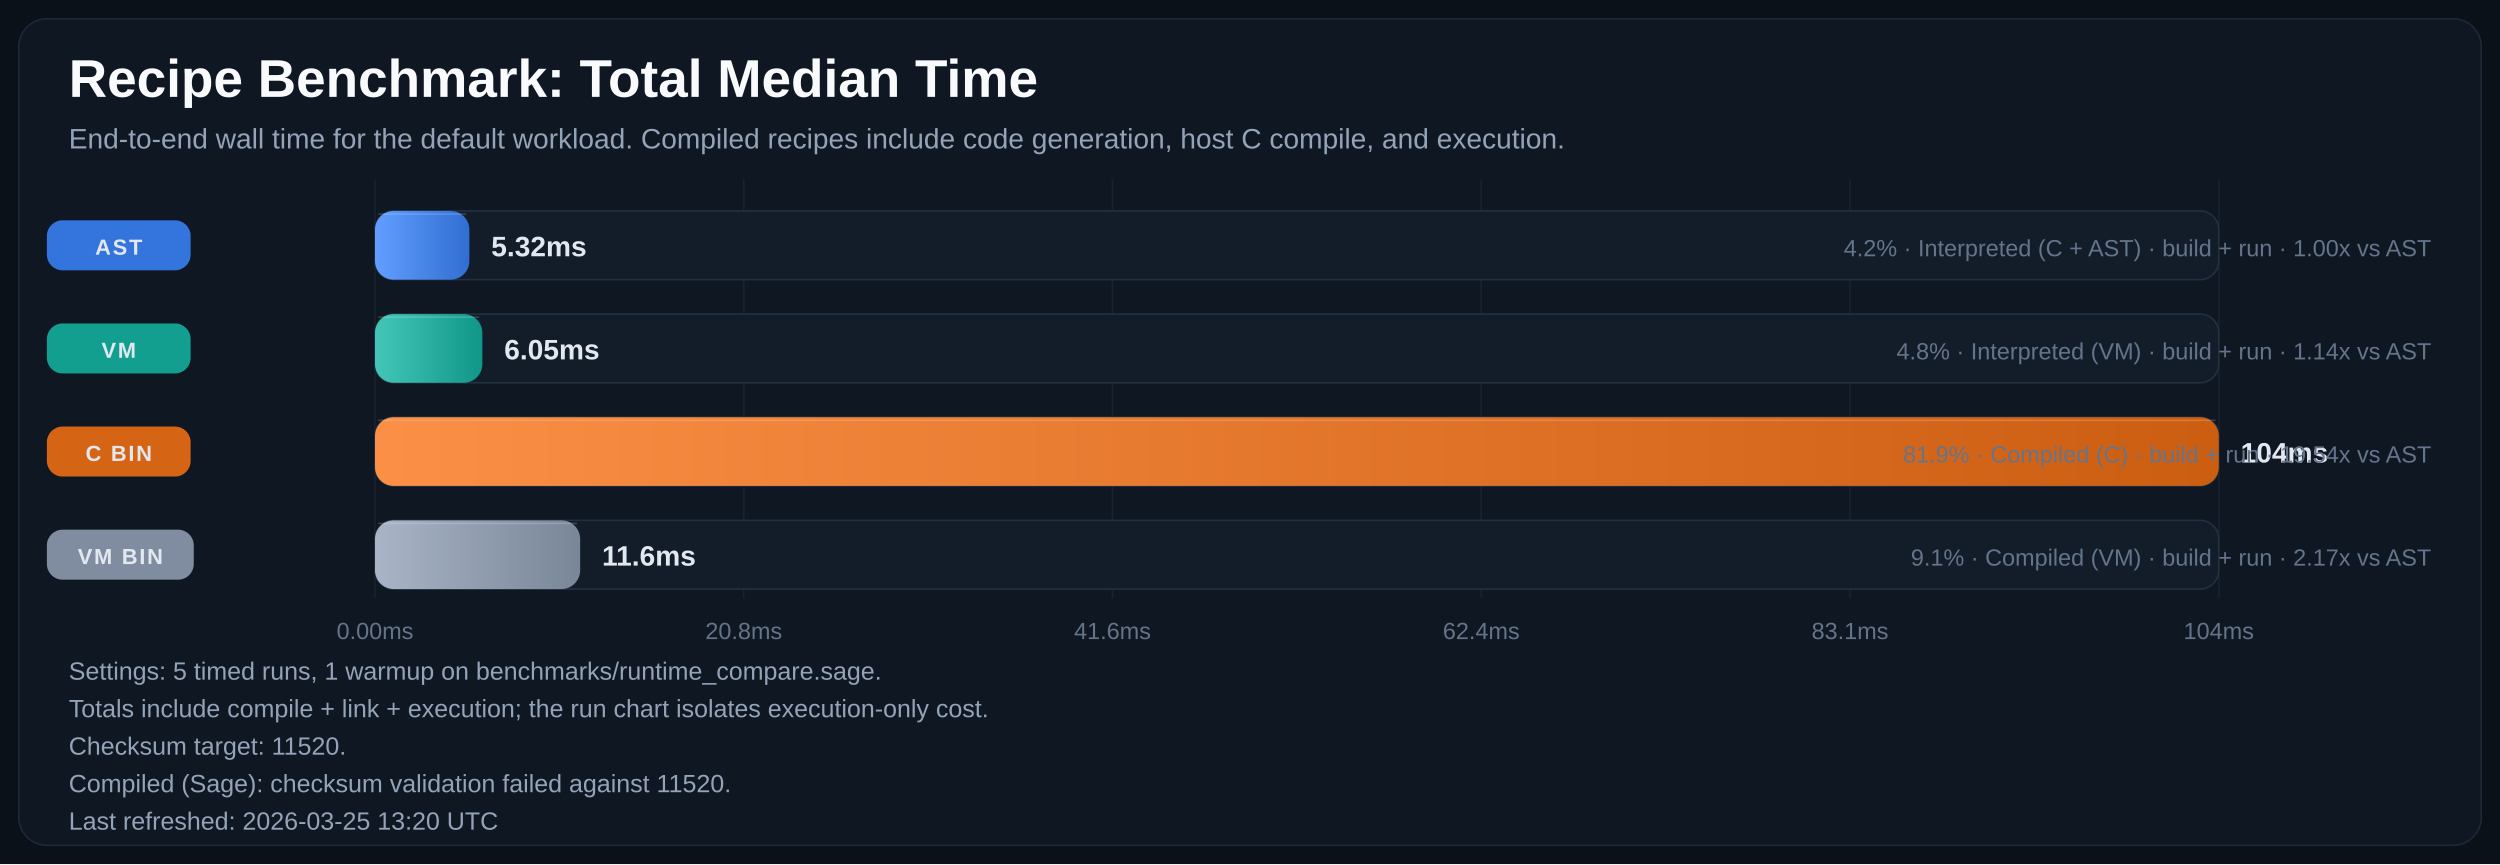
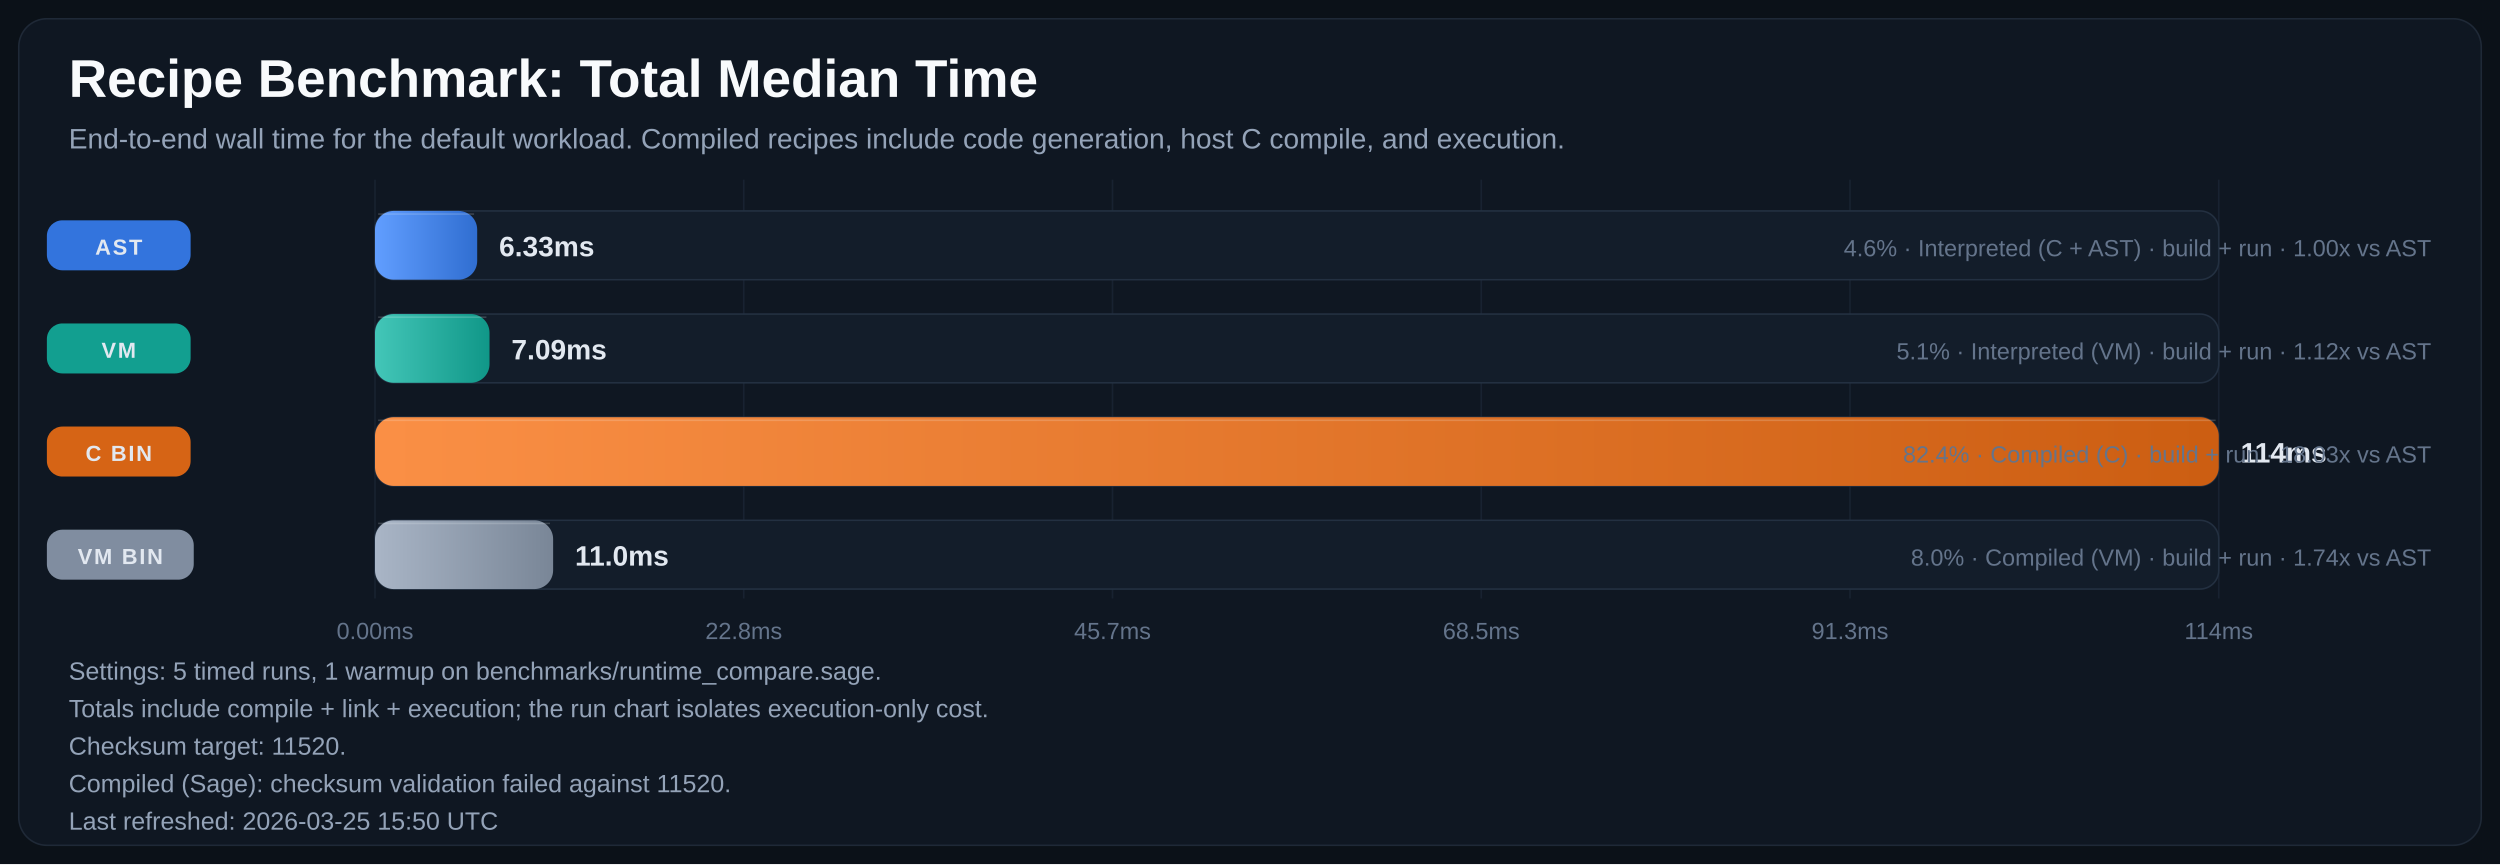
<svg xmlns="http://www.w3.org/2000/svg" width="1600" height="553" viewBox="0 0 1600 553" role="img" aria-labelledby="title desc">
  <defs>
    <linearGradient id="bar-gradient-0" x1="0%" y1="0%" x2="100%" y2="0%">
      <stop offset="0%" stop-color="#619EFF" />
      <stop offset="100%" stop-color="#306ED1" />
    </linearGradient>
    <linearGradient id="bar-gradient-1" x1="0%" y1="0%" x2="100%" y2="0%">
      <stop offset="0%" stop-color="#43C6B8" />
      <stop offset="100%" stop-color="#109788" />
    </linearGradient>
    <linearGradient id="bar-gradient-2" x1="0%" y1="0%" x2="100%" y2="0%">
      <stop offset="0%" stop-color="#FA8F45" />
      <stop offset="100%" stop-color="#CC5E12" />
    </linearGradient>
    <linearGradient id="bar-gradient-3" x1="0%" y1="0%" x2="100%" y2="0%">
      <stop offset="0%" stop-color="#A9B5C6" />
      <stop offset="100%" stop-color="#798697" />
    </linearGradient>
  </defs>
  <rect width="100%" height="100%" fill="#0B1118" />
  <rect x="12" y="12" width="1576" height="529" rx="18" fill="#0F1722" stroke="#1F2937" />
  <text x="44" y="62" fill="#F8FAFC" font-size="34" font-family="Segoe UI, Arial, sans-serif" font-weight="700">Recipe Benchmark: Total Median Time</text>
  <text x="44" y="95" fill="#94A3B8" font-size="18" font-family="Segoe UI, Arial, sans-serif">End-to-end wall time for the default workload. Compiled recipes include code generation, host C compile, and execution.</text>
  <line x1="240.0" y1="115" x2="240.0" y2="383" stroke="#182231" stroke-width="1" />
  <text x="240.0" y="409" text-anchor="middle" fill="#64748B" font-size="15" font-family="Segoe UI, Arial, sans-serif">0.00ms</text>
  <line x1="476.0" y1="115" x2="476.0" y2="383" stroke="#182231" stroke-width="1" />
-   <text x="476.0" y="409" text-anchor="middle" fill="#64748B" font-size="15" font-family="Segoe UI, Arial, sans-serif">20.8ms</text>
+   <text x="476.0" y="409" text-anchor="middle" fill="#64748B" font-size="15" font-family="Segoe UI, Arial, sans-serif">22.8ms</text>
  <line x1="712.0" y1="115" x2="712.0" y2="383" stroke="#182231" stroke-width="1" />
-   <text x="712.0" y="409" text-anchor="middle" fill="#64748B" font-size="15" font-family="Segoe UI, Arial, sans-serif">41.6ms</text>
+   <text x="712.0" y="409" text-anchor="middle" fill="#64748B" font-size="15" font-family="Segoe UI, Arial, sans-serif">45.7ms</text>
  <line x1="948.0" y1="115" x2="948.0" y2="383" stroke="#182231" stroke-width="1" />
-   <text x="948.0" y="409" text-anchor="middle" fill="#64748B" font-size="15" font-family="Segoe UI, Arial, sans-serif">62.4ms</text>
+   <text x="948.0" y="409" text-anchor="middle" fill="#64748B" font-size="15" font-family="Segoe UI, Arial, sans-serif">68.5ms</text>
  <line x1="1184.0" y1="115" x2="1184.0" y2="383" stroke="#182231" stroke-width="1" />
-   <text x="1184.0" y="409" text-anchor="middle" fill="#64748B" font-size="15" font-family="Segoe UI, Arial, sans-serif">83.1ms</text>
+   <text x="1184.0" y="409" text-anchor="middle" fill="#64748B" font-size="15" font-family="Segoe UI, Arial, sans-serif">91.3ms</text>
  <line x1="1420.0" y1="115" x2="1420.0" y2="383" stroke="#182231" stroke-width="1" />
-   <text x="1420.0" y="409" text-anchor="middle" fill="#64748B" font-size="15" font-family="Segoe UI, Arial, sans-serif">104ms</text>
+   <text x="1420.0" y="409" text-anchor="middle" fill="#64748B" font-size="15" font-family="Segoe UI, Arial, sans-serif">114ms</text>
  <rect x="30" y="141.0" width="92" height="32" rx="10" fill="#3479E6" opacity="0.95" />
  <text x="76.0" y="163.0" text-anchor="middle" fill="#E2E8F0" font-size="14" font-family="Segoe UI, Arial, sans-serif" font-weight="700" letter-spacing="1.1">AST</text>
  <rect x="240" y="135" width="1180" height="44" rx="12" fill="#131D2A" stroke="#233041" />
-   <rect x="240" y="135" width="60.4" height="44" rx="12" fill="url(#bar-gradient-0)" />
-   <line x1="242.0" y1="137.0" x2="298.4" y2="137.0" stroke="#F8FAFC" stroke-opacity="0.18" />
-   <text x="314.4" y="164.0" fill="#E2E8F0" font-size="18" font-family="Segoe UI, Arial, sans-serif" font-weight="700">5.32ms</text>
-   <text x="1556" y="164.0" text-anchor="end" fill="#64748B" font-size="15" font-family="Segoe UI, Arial, sans-serif">4.2% · Interpreted (C + AST) · build + run · 1.00x vs AST</text>
+   <rect x="240" y="135" width="65.4" height="44" rx="12" fill="url(#bar-gradient-0)" />
+   <line x1="242.0" y1="137.0" x2="303.4" y2="137.0" stroke="#F8FAFC" stroke-opacity="0.18" />
+   <text x="319.4" y="164.0" fill="#E2E8F0" font-size="18" font-family="Segoe UI, Arial, sans-serif" font-weight="700">6.33ms</text>
+   <text x="1556" y="164.0" text-anchor="end" fill="#64748B" font-size="15" font-family="Segoe UI, Arial, sans-serif">4.6% · Interpreted (C + AST) · build + run · 1.00x vs AST</text>
  <rect x="30" y="207.0" width="92" height="32" rx="10" fill="#12A695" opacity="0.95" />
  <text x="76.0" y="229.0" text-anchor="middle" fill="#E2E8F0" font-size="14" font-family="Segoe UI, Arial, sans-serif" font-weight="700" letter-spacing="1.1">VM</text>
  <rect x="240" y="201" width="1180" height="44" rx="12" fill="#131D2A" stroke="#233041" />
-   <rect x="240" y="201" width="68.7" height="44" rx="12" fill="url(#bar-gradient-1)" />
-   <line x1="242.0" y1="203.0" x2="306.7" y2="203.0" stroke="#F8FAFC" stroke-opacity="0.18" />
-   <text x="322.7" y="230.0" fill="#E2E8F0" font-size="18" font-family="Segoe UI, Arial, sans-serif" font-weight="700">6.05ms</text>
-   <text x="1556" y="230.0" text-anchor="end" fill="#64748B" font-size="15" font-family="Segoe UI, Arial, sans-serif">4.8% · Interpreted (VM) · build + run · 1.14x vs AST</text>
+   <rect x="240" y="201" width="73.3" height="44" rx="12" fill="url(#bar-gradient-1)" />
+   <line x1="242.0" y1="203.0" x2="311.3" y2="203.0" stroke="#F8FAFC" stroke-opacity="0.18" />
+   <text x="327.3" y="230.0" fill="#E2E8F0" font-size="18" font-family="Segoe UI, Arial, sans-serif" font-weight="700">7.09ms</text>
+   <text x="1556" y="230.0" text-anchor="end" fill="#64748B" font-size="15" font-family="Segoe UI, Arial, sans-serif">5.1% · Interpreted (VM) · build + run · 1.12x vs AST</text>
  <rect x="30" y="273.0" width="92" height="32" rx="10" fill="#E06814" opacity="0.95" />
  <text x="76.0" y="295.0" text-anchor="middle" fill="#E2E8F0" font-size="14" font-family="Segoe UI, Arial, sans-serif" font-weight="700" letter-spacing="1.1">C BIN</text>
  <rect x="240" y="267" width="1180" height="44" rx="12" fill="#131D2A" stroke="#233041" />
  <rect x="240" y="267" width="1180.0" height="44" rx="12" fill="url(#bar-gradient-2)" />
  <line x1="242.0" y1="269.0" x2="1418.0" y2="269.0" stroke="#F8FAFC" stroke-opacity="0.18" />
-   <text x="1434.0" y="296.0" fill="#E2E8F0" font-size="18" font-family="Segoe UI, Arial, sans-serif" font-weight="700">104ms</text>
-   <text x="1556" y="296.0" text-anchor="end" fill="#64748B" font-size="15" font-family="Segoe UI, Arial, sans-serif">81.9% · Compiled (C) · build + run · 19.54x vs AST</text>
+   <text x="1434.0" y="296.0" fill="#E2E8F0" font-size="18" font-family="Segoe UI, Arial, sans-serif" font-weight="700">114ms</text>
+   <text x="1556" y="296.0" text-anchor="end" fill="#64748B" font-size="15" font-family="Segoe UI, Arial, sans-serif">82.4% · Compiled (C) · build + run · 18.03x vs AST</text>
  <rect x="30" y="339.0" width="94" height="32" rx="10" fill="#8593A6" opacity="0.95" />
  <text x="77.0" y="361.0" text-anchor="middle" fill="#E2E8F0" font-size="14" font-family="Segoe UI, Arial, sans-serif" font-weight="700" letter-spacing="1.1">VM BIN</text>
  <rect x="240" y="333" width="1180" height="44" rx="12" fill="#131D2A" stroke="#233041" />
-   <rect x="240" y="333" width="131.3" height="44" rx="12" fill="url(#bar-gradient-3)" />
-   <line x1="242.0" y1="335.0" x2="369.3" y2="335.0" stroke="#F8FAFC" stroke-opacity="0.18" />
-   <text x="385.3" y="362.0" fill="#E2E8F0" font-size="18" font-family="Segoe UI, Arial, sans-serif" font-weight="700">11.6ms</text>
-   <text x="1556" y="362.0" text-anchor="end" fill="#64748B" font-size="15" font-family="Segoe UI, Arial, sans-serif">9.1% · Compiled (VM) · build + run · 2.17x vs AST</text>
+   <rect x="240" y="333" width="114.0" height="44" rx="12" fill="url(#bar-gradient-3)" />
+   <line x1="242.0" y1="335.0" x2="352.0" y2="335.0" stroke="#F8FAFC" stroke-opacity="0.18" />
+   <text x="368.0" y="362.0" fill="#E2E8F0" font-size="18" font-family="Segoe UI, Arial, sans-serif" font-weight="700">11.0ms</text>
+   <text x="1556" y="362.0" text-anchor="end" fill="#64748B" font-size="15" font-family="Segoe UI, Arial, sans-serif">8.0% · Compiled (VM) · build + run · 1.74x vs AST</text>
  <text x="44" y="435" fill="#94A3B8" font-size="16" font-family="Segoe UI, Arial, sans-serif">Settings: 5 timed runs, 1 warmup on benchmarks/runtime_compare.sage.</text>
  <text x="44" y="459" fill="#94A3B8" font-size="16" font-family="Segoe UI, Arial, sans-serif">Totals include compile + link + execution; the run chart isolates execution-only cost.</text>
  <text x="44" y="483" fill="#94A3B8" font-size="16" font-family="Segoe UI, Arial, sans-serif">Checksum target: 11520.</text>
  <text x="44" y="507" fill="#94A3B8" font-size="16" font-family="Segoe UI, Arial, sans-serif">Compiled (Sage): checksum validation failed against 11520.</text>
-   <text x="44" y="531" fill="#94A3B8" font-size="16" font-family="Segoe UI, Arial, sans-serif">Last refreshed: 2026-03-25 13:20 UTC</text>
+   <text x="44" y="531" fill="#94A3B8" font-size="16" font-family="Segoe UI, Arial, sans-serif">Last refreshed: 2026-03-25 15:50 UTC</text>
</svg>
